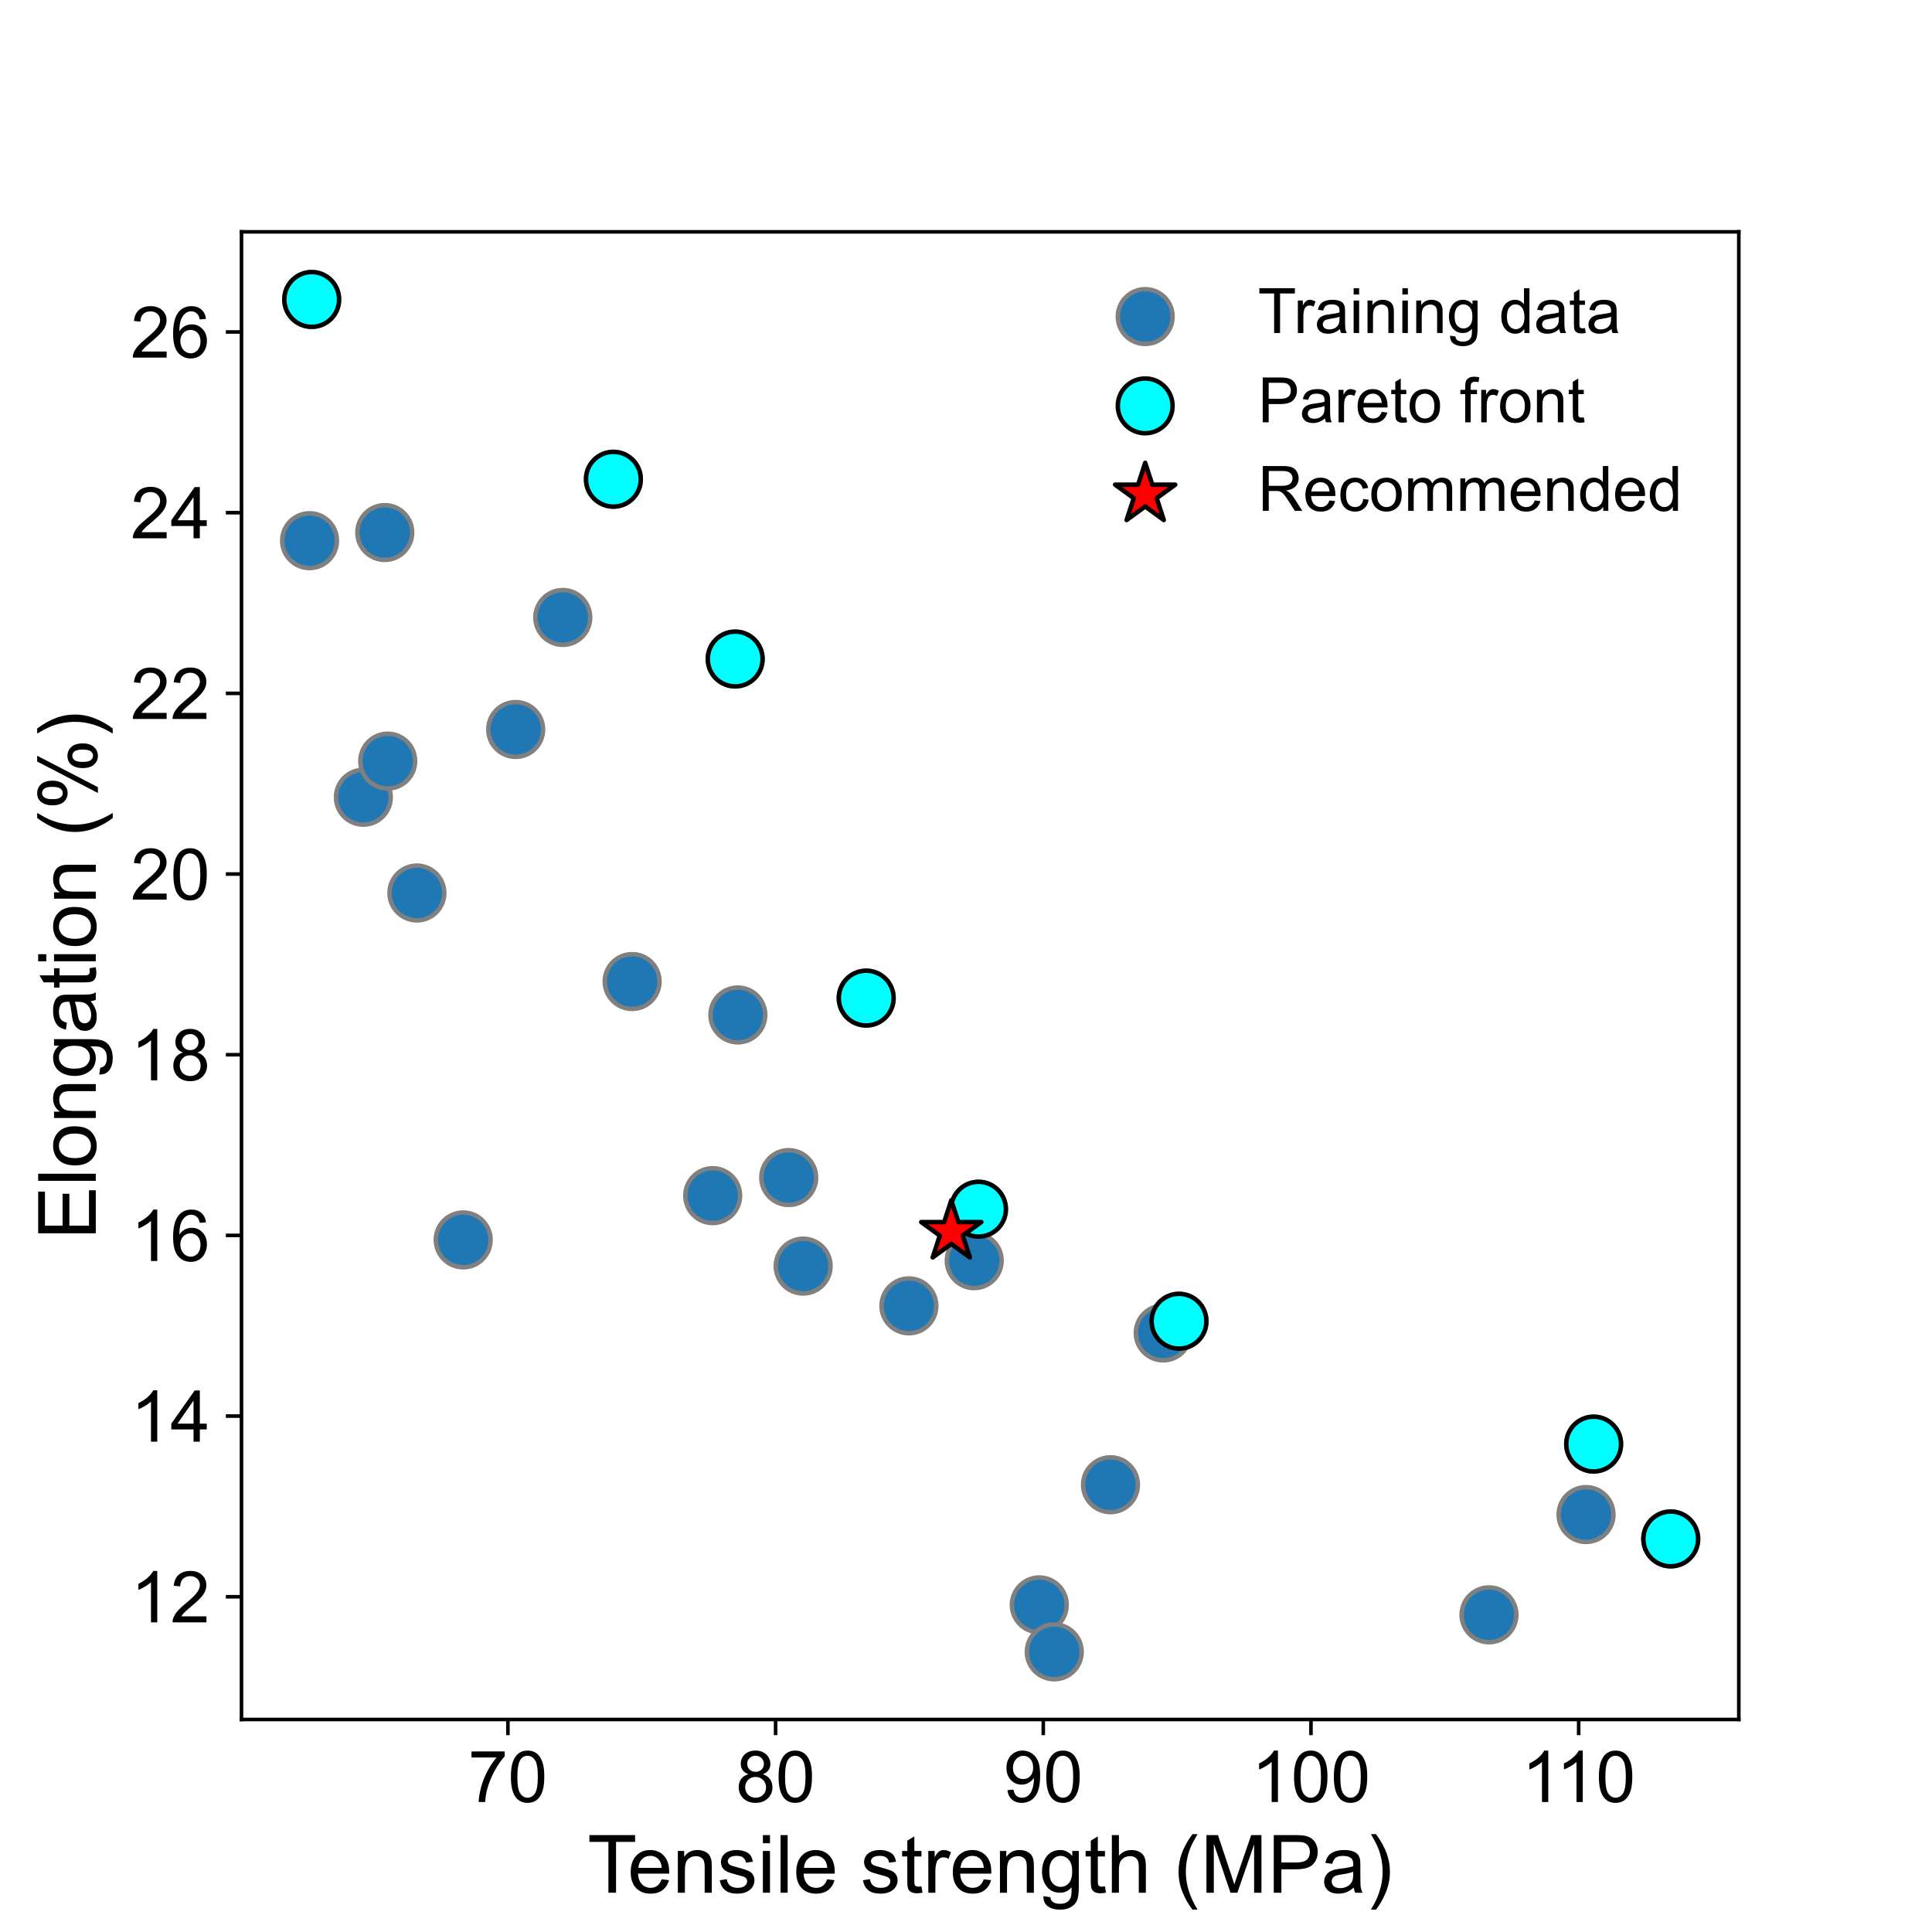
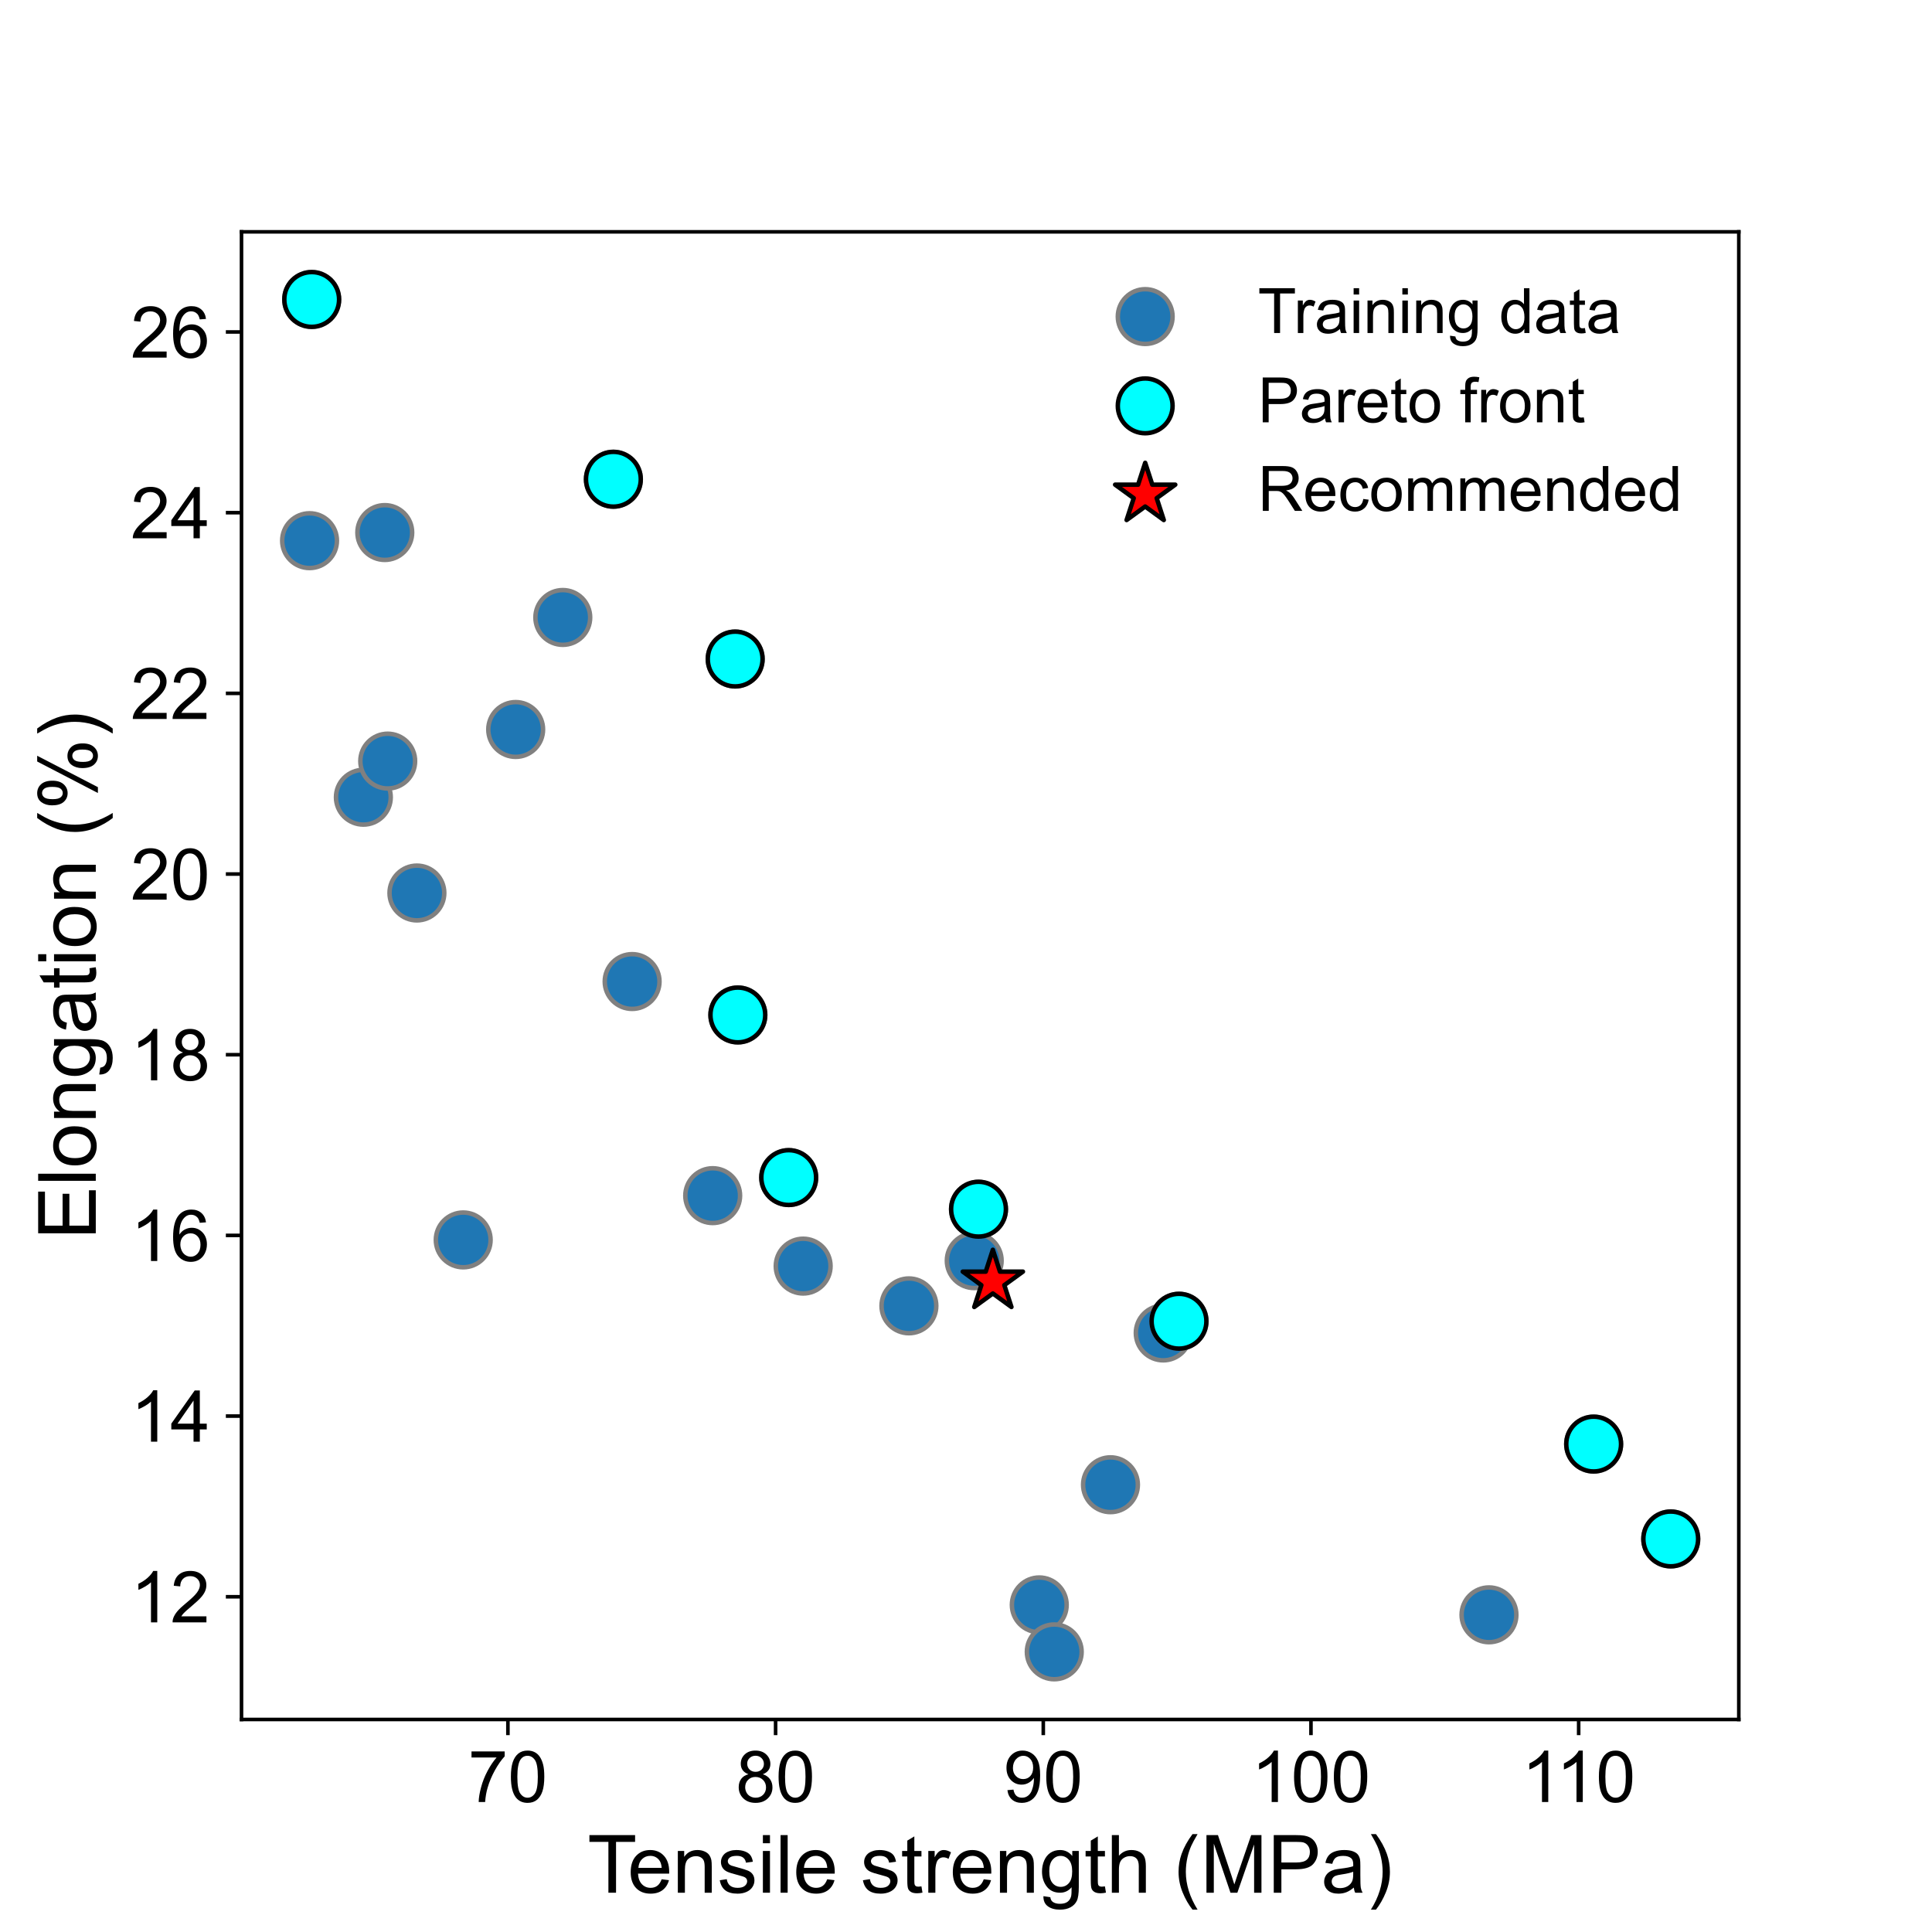
<svg xmlns="http://www.w3.org/2000/svg" xmlns:xlink="http://www.w3.org/1999/xlink" width="432pt" height="432pt" viewBox="0 0 432 432" version="1.1">
  <defs>
    <style type="text/css">*{stroke-linejoin: round; stroke-linecap: butt}</style>
  </defs>
  <g id="figure_1">
    <g id="patch_1">
      <path d="M 0 432  L 432 432  L 432 0  L 0 0  z " style="fill: #ffffff" />
    </g>
    <g id="axes_1">
      <g id="patch_2">
        <path d="M 54 384.48  L 388.8 384.48  L 388.8 51.84  L 54 51.84  z " style="fill: #ffffff" />
      </g>
      <g id="PathCollection_1">
        <defs>
-           <path id="m90d50e300b" d="M 0 6.124  C 1.624 6.124 3.182 5.478 4.33 4.33  C 5.478 3.182 6.124 1.624 6.124 0  C 6.124 -1.624 5.478 -3.182 4.33 -4.33  C 3.182 -5.478 1.624 -6.124 0 -6.124  C -1.624 -6.124 -3.182 -5.478 -4.33 -4.33  C -5.478 -3.182 -6.124 -1.624 -6.124 0  C -6.124 1.624 -5.478 3.182 -4.33 4.33  C -3.182 5.478 -1.624 6.124 0 6.124  z " style="stroke: #808080" />
+           <path id="m6e1589a28d" d="M 0 6.124  C 1.624 6.124 3.182 5.478 4.33 4.33  C 5.478 3.182 6.124 1.624 6.124 0  C 6.124 -1.624 5.478 -3.182 4.33 -4.33  C 3.182 -5.478 1.624 -6.124 0 -6.124  C -1.624 -6.124 -3.182 -5.478 -4.33 -4.33  C -5.478 -3.182 -6.124 -1.624 -6.124 0  C -6.124 1.624 -5.478 3.182 -4.33 4.33  C -3.182 5.478 -1.624 6.124 0 6.124  z " style="stroke: #808080" />
        </defs>
-         <g clip-path="url(#pc7af5c3443)">
-           <use xlink:href="#m90d50e300b" x="81.249" y="178.264" style="fill: #1f77b4; stroke: #808080" />
-           <use xlink:href="#m90d50e300b" x="69.218" y="120.895" style="fill: #1f77b4; stroke: #808080" />
-           <use xlink:href="#m90d50e300b" x="125.841" y="138.065" style="fill: #1f77b4; stroke: #808080" />
-           <use xlink:href="#m90d50e300b" x="93.22" y="199.677" style="fill: #1f77b4; stroke: #808080" />
-           <use xlink:href="#m90d50e300b" x="115.307" y="163.114" style="fill: #1f77b4; stroke: #808080" />
-           <use xlink:href="#m90d50e300b" x="103.575" y="277.246" style="fill: #1f77b4; stroke: #808080" />
-           <use xlink:href="#m90d50e300b" x="159.36" y="267.348" style="fill: #1f77b4; stroke: #808080" />
-           <use xlink:href="#m90d50e300b" x="176.359" y="263.308" style="fill: #1f77b4; stroke: #808080" />
-           <use xlink:href="#m90d50e300b" x="179.591" y="283.104" style="fill: #1f77b4; stroke: #808080" />
-           <use xlink:href="#m90d50e300b" x="164.986" y="226.947" style="fill: #1f77b4; stroke: #808080" />
-           <use xlink:href="#m90d50e300b" x="203.234" y="291.992" style="fill: #1f77b4; stroke: #808080" />
-           <use xlink:href="#m90d50e300b" x="218.796" y="270.378" style="fill: #1f77b4; stroke: #808080" />
-           <use xlink:href="#m90d50e300b" x="217.839" y="281.892" style="fill: #1f77b4; stroke: #808080" />
-           <use xlink:href="#m90d50e300b" x="260.096" y="298.053" style="fill: #1f77b4; stroke: #808080" />
-           <use xlink:href="#m90d50e300b" x="263.628" y="295.427" style="fill: #1f77b4; stroke: #808080" />
-           <use xlink:href="#m90d50e300b" x="248.305" y="331.989" style="fill: #1f77b4; stroke: #808080" />
-           <use xlink:href="#m90d50e300b" x="232.383" y="358.856" style="fill: #1f77b4; stroke: #808080" />
-           <use xlink:href="#m90d50e300b" x="235.735" y="369.36" style="fill: #1f77b4; stroke: #808080" />
-           <use xlink:href="#m90d50e300b" x="332.94" y="361.078" style="fill: #1f77b4; stroke: #808080" />
-           <use xlink:href="#m90d50e300b" x="356.344" y="322.899" style="fill: #1f77b4; stroke: #808080" />
-           <use xlink:href="#m90d50e300b" x="373.582" y="344.109" style="fill: #1f77b4; stroke: #808080" />
-           <use xlink:href="#m90d50e300b" x="86.696" y="170.184" style="fill: #1f77b4; stroke: #808080" />
-           <use xlink:href="#m90d50e300b" x="69.697" y="66.96" style="fill: #1f77b4; stroke: #808080" />
-           <use xlink:href="#m90d50e300b" x="86.037" y="119.077" style="fill: #1f77b4; stroke: #808080" />
-           <use xlink:href="#m90d50e300b" x="141.344" y="219.473" style="fill: #1f77b4; stroke: #808080" />
-           <use xlink:href="#m90d50e300b" x="164.388" y="147.358" style="fill: #1f77b4; stroke: #808080" />
-           <use xlink:href="#m90d50e300b" x="137.154" y="107.159" style="fill: #1f77b4; stroke: #808080" />
-           <use xlink:href="#m90d50e300b" x="193.684" y="223.176" style="fill: #1f77b4; stroke: #808080" />
-           <use xlink:href="#m90d50e300b" x="354.645" y="338.657" style="fill: #1f77b4; stroke: #808080" />
+         <g clip-path="url(#p990dcaa71a)">
+           <use xlink:href="#m6e1589a28d" x="81.249" y="178.264" style="fill: #1f77b4; stroke: #808080" />
+           <use xlink:href="#m6e1589a28d" x="69.218" y="120.895" style="fill: #1f77b4; stroke: #808080" />
+           <use xlink:href="#m6e1589a28d" x="125.841" y="138.065" style="fill: #1f77b4; stroke: #808080" />
+           <use xlink:href="#m6e1589a28d" x="93.22" y="199.677" style="fill: #1f77b4; stroke: #808080" />
+           <use xlink:href="#m6e1589a28d" x="115.307" y="163.114" style="fill: #1f77b4; stroke: #808080" />
+           <use xlink:href="#m6e1589a28d" x="103.575" y="277.246" style="fill: #1f77b4; stroke: #808080" />
+           <use xlink:href="#m6e1589a28d" x="159.36" y="267.348" style="fill: #1f77b4; stroke: #808080" />
+           <use xlink:href="#m6e1589a28d" x="176.359" y="263.308" style="fill: #1f77b4; stroke: #808080" />
+           <use xlink:href="#m6e1589a28d" x="179.591" y="283.104" style="fill: #1f77b4; stroke: #808080" />
+           <use xlink:href="#m6e1589a28d" x="164.986" y="226.947" style="fill: #1f77b4; stroke: #808080" />
+           <use xlink:href="#m6e1589a28d" x="203.234" y="291.992" style="fill: #1f77b4; stroke: #808080" />
+           <use xlink:href="#m6e1589a28d" x="218.796" y="270.378" style="fill: #1f77b4; stroke: #808080" />
+           <use xlink:href="#m6e1589a28d" x="217.839" y="281.892" style="fill: #1f77b4; stroke: #808080" />
+           <use xlink:href="#m6e1589a28d" x="260.096" y="298.053" style="fill: #1f77b4; stroke: #808080" />
+           <use xlink:href="#m6e1589a28d" x="263.628" y="295.427" style="fill: #1f77b4; stroke: #808080" />
+           <use xlink:href="#m6e1589a28d" x="248.305" y="331.989" style="fill: #1f77b4; stroke: #808080" />
+           <use xlink:href="#m6e1589a28d" x="232.383" y="358.856" style="fill: #1f77b4; stroke: #808080" />
+           <use xlink:href="#m6e1589a28d" x="235.735" y="369.36" style="fill: #1f77b4; stroke: #808080" />
+           <use xlink:href="#m6e1589a28d" x="332.94" y="361.078" style="fill: #1f77b4; stroke: #808080" />
+           <use xlink:href="#m6e1589a28d" x="356.344" y="322.899" style="fill: #1f77b4; stroke: #808080" />
+           <use xlink:href="#m6e1589a28d" x="373.582" y="344.109" style="fill: #1f77b4; stroke: #808080" />
+           <use xlink:href="#m6e1589a28d" x="86.696" y="170.184" style="fill: #1f77b4; stroke: #808080" />
+           <use xlink:href="#m6e1589a28d" x="69.697" y="66.96" style="fill: #1f77b4; stroke: #808080" />
+           <use xlink:href="#m6e1589a28d" x="86.037" y="119.077" style="fill: #1f77b4; stroke: #808080" />
+           <use xlink:href="#m6e1589a28d" x="141.344" y="219.473" style="fill: #1f77b4; stroke: #808080" />
+           <use xlink:href="#m6e1589a28d" x="164.388" y="147.358" style="fill: #1f77b4; stroke: #808080" />
+           <use xlink:href="#m6e1589a28d" x="137.154" y="107.159" style="fill: #1f77b4; stroke: #808080" />
        </g>
      </g>
      <g id="PathCollection_2">
        <defs>
-           <path id="md88596aca8" d="M 0 6.124  C 1.624 6.124 3.182 5.478 4.33 4.33  C 5.478 3.182 6.124 1.624 6.124 0  C 6.124 -1.624 5.478 -3.182 4.33 -4.33  C 3.182 -5.478 1.624 -6.124 0 -6.124  C -1.624 -6.124 -3.182 -5.478 -4.33 -4.33  C -5.478 -3.182 -6.124 -1.624 -6.124 0  C -6.124 1.624 -5.478 3.182 -4.33 4.33  C -3.182 5.478 -1.624 6.124 0 6.124  z " style="stroke: #000000" />
+           <path id="mff9166ae09" d="M 0 6.124  C 1.624 6.124 3.182 5.478 4.33 4.33  C 5.478 3.182 6.124 1.624 6.124 0  C 6.124 -1.624 5.478 -3.182 4.33 -4.33  C 3.182 -5.478 1.624 -6.124 0 -6.124  C -1.624 -6.124 -3.182 -5.478 -4.33 -4.33  C -5.478 -3.182 -6.124 -1.624 -6.124 0  C -6.124 1.624 -5.478 3.182 -4.33 4.33  C -3.182 5.478 -1.624 6.124 0 6.124  z " style="stroke: #000000" />
        </defs>
-         <g clip-path="url(#pc7af5c3443)">
-           <use xlink:href="#md88596aca8" x="218.796" y="270.378" style="fill: #00ffff; stroke: #000000" />
-           <use xlink:href="#md88596aca8" x="263.628" y="295.427" style="fill: #00ffff; stroke: #000000" />
-           <use xlink:href="#md88596aca8" x="356.344" y="322.899" style="fill: #00ffff; stroke: #000000" />
-           <use xlink:href="#md88596aca8" x="373.582" y="344.109" style="fill: #00ffff; stroke: #000000" />
-           <use xlink:href="#md88596aca8" x="69.697" y="66.96" style="fill: #00ffff; stroke: #000000" />
-           <use xlink:href="#md88596aca8" x="164.388" y="147.358" style="fill: #00ffff; stroke: #000000" />
-           <use xlink:href="#md88596aca8" x="137.154" y="107.159" style="fill: #00ffff; stroke: #000000" />
-           <use xlink:href="#md88596aca8" x="193.684" y="223.176" style="fill: #00ffff; stroke: #000000" />
+         <g clip-path="url(#p990dcaa71a)">
+           <use xlink:href="#mff9166ae09" x="176.359" y="263.308" style="fill: #00ffff; stroke: #000000" />
+           <use xlink:href="#mff9166ae09" x="164.986" y="226.947" style="fill: #00ffff; stroke: #000000" />
+           <use xlink:href="#mff9166ae09" x="218.796" y="270.378" style="fill: #00ffff; stroke: #000000" />
+           <use xlink:href="#mff9166ae09" x="263.628" y="295.427" style="fill: #00ffff; stroke: #000000" />
+           <use xlink:href="#mff9166ae09" x="356.344" y="322.899" style="fill: #00ffff; stroke: #000000" />
+           <use xlink:href="#mff9166ae09" x="373.582" y="344.109" style="fill: #00ffff; stroke: #000000" />
+           <use xlink:href="#mff9166ae09" x="69.697" y="66.96" style="fill: #00ffff; stroke: #000000" />
+           <use xlink:href="#mff9166ae09" x="164.388" y="147.358" style="fill: #00ffff; stroke: #000000" />
+           <use xlink:href="#mff9166ae09" x="137.154" y="107.159" style="fill: #00ffff; stroke: #000000" />
        </g>
      </g>
      <g id="PathCollection_3">
        <defs>
-           <path id="m7a9e10a7f5" d="M 0 -7.071  L -1.588 -2.185  L -6.725 -2.185  L -2.569 0.835  L -4.156 5.721  L -0 2.701  L 4.156 5.721  L 2.569 0.835  L 6.725 -2.185  L 1.588 -2.185  z " style="stroke: #000000" />
+           <path id="m19f62fae8f" d="M 0 -7.071  L -1.588 -2.185  L -6.725 -2.185  L -2.569 0.835  L -4.156 5.721  L -0 2.701  L 4.156 5.721  L 2.569 0.835  L 6.725 -2.185  L 1.588 -2.185  z " style="stroke: #000000" />
        </defs>
-         <g clip-path="url(#pc7af5c3443)">
-           <use xlink:href="#m7a9e10a7f5" x="212.71" y="275.445" style="fill: #ff0000; stroke: #000000" />
+         <g clip-path="url(#p990dcaa71a)">
+           <use xlink:href="#m19f62fae8f" x="222.003" y="286.525" style="fill: #ff0000; stroke: #000000" />
        </g>
      </g>
      <g id="matplotlib.axis_1">
        <g id="xtick_1">
          <g id="line2d_1">
            <defs>
-               <path id="m14aa35d115" d="M 0 0  L 0 3.5  " style="stroke: #000000; stroke-width: 0.8" />
-             </defs>
-             <g>
-               <use xlink:href="#m14aa35d115" x="113.571" y="384.48" style="stroke: #000000; stroke-width: 0.8" />
+               <path id="mc148d0f6f1" d="M 0 0  L 0 3.5  " style="stroke: #000000; stroke-width: 0.8" />
+             </defs>
+             <g>
+               <use xlink:href="#mc148d0f6f1" x="113.571" y="384.48" style="stroke: #000000; stroke-width: 0.8" />
            </g>
          </g>
          <g id="text_1">
            <g transform="translate(104.6734 402.9325) scale(0.16 -0.16)">
              <defs>
                <path id="ArialMT-37" d="M 303 3981  L 303 4522  L 3269 4522  L 3269 4084  Q 2831 3619 2401 2847  Q 1972 2075 1738 1259  Q 1569 684 1522 0  L 944 0  Q 953 541 1156 1306  Q 1359 2072 1739 2783  Q 2119 3494 2547 3981  L 303 3981  z " transform="scale(0.015625)" />
                <path id="ArialMT-30" d="M 266 2259  Q 266 3072 433 3567  Q 600 4063 929 4331  Q 1259 4600 1759 4600  Q 2128 4600 2406 4451  Q 2684 4303 2865 4023  Q 3047 3744 3150 3342  Q 3253 2941 3253 2259  Q 3253 1453 3087 958  Q 2922 463 2592 192  Q 2263 -78 1759 -78  Q 1097 -78 719 397  Q 266 969 266 2259  z M 844 2259  Q 844 1131 1108 757  Q 1372 384 1759 384  Q 2147 384 2411 759  Q 2675 1134 2675 2259  Q 2675 3391 2411 3762  Q 2147 4134 1753 4134  Q 1366 4134 1134 3806  Q 844 3388 844 2259  z " transform="scale(0.015625)" />
              </defs>
              <use xlink:href="#ArialMT-37" />
              <use xlink:href="#ArialMT-30" x="55.615" />
            </g>
          </g>
        </g>
        <g id="xtick_2">
          <g id="line2d_2">
            <g>
-               <use xlink:href="#m14aa35d115" x="173.426" y="384.48" style="stroke: #000000; stroke-width: 0.8" />
+               <use xlink:href="#mc148d0f6f1" x="173.426" y="384.48" style="stroke: #000000; stroke-width: 0.8" />
            </g>
          </g>
          <g id="text_2">
            <g transform="translate(164.5286 402.9325) scale(0.16 -0.16)">
              <defs>
                <path id="ArialMT-38" d="M 1131 2484  Q 781 2613 612 2850  Q 444 3088 444 3419  Q 444 3919 803 4259  Q 1163 4600 1759 4600  Q 2359 4600 2725 4251  Q 3091 3903 3091 3403  Q 3091 3084 2923 2848  Q 2756 2613 2416 2484  Q 2838 2347 3058 2040  Q 3278 1734 3278 1309  Q 3278 722 2862 322  Q 2447 -78 1769 -78  Q 1091 -78 675 323  Q 259 725 259 1325  Q 259 1772 486 2073  Q 713 2375 1131 2484  z M 1019 3438  Q 1019 3113 1228 2906  Q 1438 2700 1772 2700  Q 2097 2700 2305 2904  Q 2513 3109 2513 3406  Q 2513 3716 2298 3927  Q 2084 4138 1766 4138  Q 1444 4138 1231 3931  Q 1019 3725 1019 3438  z M 838 1322  Q 838 1081 952 856  Q 1066 631 1291 507  Q 1516 384 1775 384  Q 2178 384 2440 643  Q 2703 903 2703 1303  Q 2703 1709 2433 1975  Q 2163 2241 1756 2241  Q 1359 2241 1098 1978  Q 838 1716 838 1322  z " transform="scale(0.015625)" />
              </defs>
              <use xlink:href="#ArialMT-38" />
              <use xlink:href="#ArialMT-30" x="55.615" />
            </g>
          </g>
        </g>
        <g id="xtick_3">
          <g id="line2d_3">
            <g>
-               <use xlink:href="#m14aa35d115" x="233.281" y="384.48" style="stroke: #000000; stroke-width: 0.8" />
+               <use xlink:href="#mc148d0f6f1" x="233.281" y="384.48" style="stroke: #000000; stroke-width: 0.8" />
            </g>
          </g>
          <g id="text_3">
            <g transform="translate(224.3838 402.9325) scale(0.16 -0.16)">
              <defs>
                <path id="ArialMT-39" d="M 350 1059  L 891 1109  Q 959 728 1153 556  Q 1347 384 1650 384  Q 1909 384 2104 503  Q 2300 622 2425 820  Q 2550 1019 2634 1356  Q 2719 1694 2719 2044  Q 2719 2081 2716 2156  Q 2547 1888 2255 1720  Q 1963 1553 1622 1553  Q 1053 1553 659 1965  Q 266 2378 266 3053  Q 266 3750 677 4175  Q 1088 4600 1706 4600  Q 2153 4600 2523 4359  Q 2894 4119 3086 3673  Q 3278 3228 3278 2384  Q 3278 1506 3087 986  Q 2897 466 2520 194  Q 2144 -78 1638 -78  Q 1100 -78 759 220  Q 419 519 350 1059  z M 2653 3081  Q 2653 3566 2395 3850  Q 2138 4134 1775 4134  Q 1400 4134 1122 3828  Q 844 3522 844 3034  Q 844 2597 1108 2323  Q 1372 2050 1759 2050  Q 2150 2050 2401 2323  Q 2653 2597 2653 3081  z " transform="scale(0.015625)" />
              </defs>
              <use xlink:href="#ArialMT-39" />
              <use xlink:href="#ArialMT-30" x="55.615" />
            </g>
          </g>
        </g>
        <g id="xtick_4">
          <g id="line2d_4">
            <g>
-               <use xlink:href="#m14aa35d115" x="293.136" y="384.48" style="stroke: #000000; stroke-width: 0.8" />
+               <use xlink:href="#mc148d0f6f1" x="293.136" y="384.48" style="stroke: #000000; stroke-width: 0.8" />
            </g>
          </g>
          <g id="text_4">
            <g transform="translate(279.7902 402.9325) scale(0.16 -0.16)">
              <defs>
                <path id="ArialMT-31" d="M 2384 0  L 1822 0  L 1822 3584  Q 1619 3391 1289 3197  Q 959 3003 697 2906  L 697 3450  Q 1169 3672 1522 3987  Q 1875 4303 2022 4600  L 2384 4600  L 2384 0  z " transform="scale(0.015625)" />
              </defs>
              <use xlink:href="#ArialMT-31" />
              <use xlink:href="#ArialMT-30" x="55.615" />
              <use xlink:href="#ArialMT-30" x="111.23" />
            </g>
          </g>
        </g>
        <g id="xtick_5">
          <g id="line2d_5">
            <g>
-               <use xlink:href="#m14aa35d115" x="352.992" y="384.48" style="stroke: #000000; stroke-width: 0.8" />
+               <use xlink:href="#mc148d0f6f1" x="352.992" y="384.48" style="stroke: #000000; stroke-width: 0.8" />
            </g>
          </g>
          <g id="text_5">
            <g transform="translate(340.2354 402.9325) scale(0.16 -0.16)">
              <use xlink:href="#ArialMT-31" />
              <use xlink:href="#ArialMT-31" x="48.24" />
              <use xlink:href="#ArialMT-30" x="103.855" />
            </g>
          </g>
        </g>
        <g id="text_6">
          <g transform="translate(131.3747 423.2159) scale(0.18 -0.18)">
            <defs>
              <path id="ArialMT-54" d="M 1659 0  L 1659 4041  L 150 4041  L 150 4581  L 3781 4581  L 3781 4041  L 2266 4041  L 2266 0  L 1659 0  z " transform="scale(0.015625)" />
              <path id="ArialMT-65" d="M 2694 1069  L 3275 997  Q 3138 488 2766 206  Q 2394 -75 1816 -75  Q 1088 -75 661 373  Q 234 822 234 1631  Q 234 2469 665 2931  Q 1097 3394 1784 3394  Q 2450 3394 2872 2941  Q 3294 2488 3294 1666  Q 3294 1616 3291 1516  L 816 1516  Q 847 969 1125 678  Q 1403 388 1819 388  Q 2128 388 2347 550  Q 2566 713 2694 1069  z M 847 1978  L 2700 1978  Q 2663 2397 2488 2606  Q 2219 2931 1791 2931  Q 1403 2931 1139 2672  Q 875 2413 847 1978  z " transform="scale(0.015625)" />
              <path id="ArialMT-6e" d="M 422 0  L 422 3319  L 928 3319  L 928 2847  Q 1294 3394 1984 3394  Q 2284 3394 2536 3286  Q 2788 3178 2913 3003  Q 3038 2828 3088 2588  Q 3119 2431 3119 2041  L 3119 0  L 2556 0  L 2556 2019  Q 2556 2363 2490 2533  Q 2425 2703 2258 2804  Q 2091 2906 1866 2906  Q 1506 2906 1245 2678  Q 984 2450 984 1813  L 984 0  L 422 0  z " transform="scale(0.015625)" />
              <path id="ArialMT-73" d="M 197 991  L 753 1078  Q 800 744 1014 566  Q 1228 388 1613 388  Q 2000 388 2187 545  Q 2375 703 2375 916  Q 2375 1106 2209 1216  Q 2094 1291 1634 1406  Q 1016 1563 777 1677  Q 538 1791 414 1992  Q 291 2194 291 2438  Q 291 2659 392 2848  Q 494 3038 669 3163  Q 800 3259 1026 3326  Q 1253 3394 1513 3394  Q 1903 3394 2198 3281  Q 2494 3169 2634 2976  Q 2775 2784 2828 2463  L 2278 2388  Q 2241 2644 2061 2787  Q 1881 2931 1553 2931  Q 1166 2931 1000 2803  Q 834 2675 834 2503  Q 834 2394 903 2306  Q 972 2216 1119 2156  Q 1203 2125 1616 2013  Q 2213 1853 2448 1751  Q 2684 1650 2818 1456  Q 2953 1263 2953 975  Q 2953 694 2789 445  Q 2625 197 2315 61  Q 2006 -75 1616 -75  Q 969 -75 630 194  Q 291 463 197 991  z " transform="scale(0.015625)" />
              <path id="ArialMT-69" d="M 425 3934  L 425 4581  L 988 4581  L 988 3934  L 425 3934  z M 425 0  L 425 3319  L 988 3319  L 988 0  L 425 0  z " transform="scale(0.015625)" />
              <path id="ArialMT-6c" d="M 409 0  L 409 4581  L 972 4581  L 972 0  L 409 0  z " transform="scale(0.015625)" />
              <path id="ArialMT-20" transform="scale(0.015625)" />
              <path id="ArialMT-74" d="M 1650 503  L 1731 6  Q 1494 -44 1306 -44  Q 1000 -44 831 53  Q 663 150 594 308  Q 525 466 525 972  L 525 2881  L 113 2881  L 113 3319  L 525 3319  L 525 4141  L 1084 4478  L 1084 3319  L 1650 3319  L 1650 2881  L 1084 2881  L 1084 941  Q 1084 700 1114 631  Q 1144 563 1211 522  Q 1278 481 1403 481  Q 1497 481 1650 503  z " transform="scale(0.015625)" />
              <path id="ArialMT-72" d="M 416 0  L 416 3319  L 922 3319  L 922 2816  Q 1116 3169 1280 3281  Q 1444 3394 1641 3394  Q 1925 3394 2219 3213  L 2025 2691  Q 1819 2813 1613 2813  Q 1428 2813 1281 2702  Q 1134 2591 1072 2394  Q 978 2094 978 1738  L 978 0  L 416 0  z " transform="scale(0.015625)" />
              <path id="ArialMT-67" d="M 319 -275  L 866 -356  Q 900 -609 1056 -725  Q 1266 -881 1628 -881  Q 2019 -881 2231 -725  Q 2444 -569 2519 -288  Q 2563 -116 2559 434  Q 2191 0 1641 0  Q 956 0 581 494  Q 206 988 206 1678  Q 206 2153 378 2554  Q 550 2956 876 3175  Q 1203 3394 1644 3394  Q 2231 3394 2613 2919  L 2613 3319  L 3131 3319  L 3131 450  Q 3131 -325 2973 -648  Q 2816 -972 2473 -1159  Q 2131 -1347 1631 -1347  Q 1038 -1347 672 -1080  Q 306 -813 319 -275  z M 784 1719  Q 784 1066 1043 766  Q 1303 466 1694 466  Q 2081 466 2343 764  Q 2606 1063 2606 1700  Q 2606 2309 2336 2618  Q 2066 2928 1684 2928  Q 1309 2928 1046 2623  Q 784 2319 784 1719  z " transform="scale(0.015625)" />
              <path id="ArialMT-68" d="M 422 0  L 422 4581  L 984 4581  L 984 2938  Q 1378 3394 1978 3394  Q 2347 3394 2619 3248  Q 2891 3103 3008 2847  Q 3125 2591 3125 2103  L 3125 0  L 2563 0  L 2563 2103  Q 2563 2525 2380 2717  Q 2197 2909 1863 2909  Q 1613 2909 1392 2779  Q 1172 2650 1078 2428  Q 984 2206 984 1816  L 984 0  L 422 0  z " transform="scale(0.015625)" />
              <path id="ArialMT-28" d="M 1497 -1347  Q 1031 -759 709 28  Q 388 816 388 1659  Q 388 2403 628 3084  Q 909 3875 1497 4659  L 1900 4659  Q 1522 4009 1400 3731  Q 1209 3300 1100 2831  Q 966 2247 966 1656  Q 966 153 1900 -1347  L 1497 -1347  z " transform="scale(0.015625)" />
              <path id="ArialMT-4d" d="M 475 0  L 475 4581  L 1388 4581  L 2472 1338  Q 2622 884 2691 659  Q 2769 909 2934 1394  L 4031 4581  L 4847 4581  L 4847 0  L 4263 0  L 4263 3834  L 2931 0  L 2384 0  L 1059 3900  L 1059 0  L 475 0  z " transform="scale(0.015625)" />
              <path id="ArialMT-50" d="M 494 0  L 494 4581  L 2222 4581  Q 2678 4581 2919 4538  Q 3256 4481 3484 4323  Q 3713 4166 3852 3881  Q 3991 3597 3991 3256  Q 3991 2672 3619 2267  Q 3247 1863 2275 1863  L 1100 1863  L 1100 0  L 494 0  z M 1100 2403  L 2284 2403  Q 2872 2403 3119 2622  Q 3366 2841 3366 3238  Q 3366 3525 3220 3729  Q 3075 3934 2838 4000  Q 2684 4041 2272 4041  L 1100 4041  L 1100 2403  z " transform="scale(0.015625)" />
              <path id="ArialMT-61" d="M 2588 409  Q 2275 144 1986 34  Q 1697 -75 1366 -75  Q 819 -75 525 192  Q 231 459 231 875  Q 231 1119 342 1320  Q 453 1522 633 1644  Q 813 1766 1038 1828  Q 1203 1872 1538 1913  Q 2219 1994 2541 2106  Q 2544 2222 2544 2253  Q 2544 2597 2384 2738  Q 2169 2928 1744 2928  Q 1347 2928 1158 2789  Q 969 2650 878 2297  L 328 2372  Q 403 2725 575 2942  Q 747 3159 1072 3276  Q 1397 3394 1825 3394  Q 2250 3394 2515 3294  Q 2781 3194 2906 3042  Q 3031 2891 3081 2659  Q 3109 2516 3109 2141  L 3109 1391  Q 3109 606 3145 398  Q 3181 191 3288 0  L 2700 0  Q 2613 175 2588 409  z M 2541 1666  Q 2234 1541 1622 1453  Q 1275 1403 1131 1340  Q 988 1278 909 1158  Q 831 1038 831 891  Q 831 666 1001 516  Q 1172 366 1500 366  Q 1825 366 2078 508  Q 2331 650 2450 897  Q 2541 1088 2541 1459  L 2541 1666  z " transform="scale(0.015625)" />
              <path id="ArialMT-29" d="M 791 -1347  L 388 -1347  Q 1322 153 1322 1656  Q 1322 2244 1188 2822  Q 1081 3291 891 3722  Q 769 4003 388 4659  L 791 4659  Q 1378 3875 1659 3084  Q 1900 2403 1900 1659  Q 1900 816 1576 28  Q 1253 -759 791 -1347  z " transform="scale(0.015625)" />
            </defs>
            <use xlink:href="#ArialMT-54" />
            <use xlink:href="#ArialMT-65" x="49.959" />
            <use xlink:href="#ArialMT-6e" x="105.574" />
            <use xlink:href="#ArialMT-73" x="161.189" />
            <use xlink:href="#ArialMT-69" x="211.189" />
            <use xlink:href="#ArialMT-6c" x="233.406" />
            <use xlink:href="#ArialMT-65" x="255.623" />
            <use xlink:href="#ArialMT-20" x="311.238" />
            <use xlink:href="#ArialMT-73" x="339.021" />
            <use xlink:href="#ArialMT-74" x="389.021" />
            <use xlink:href="#ArialMT-72" x="416.805" />
            <use xlink:href="#ArialMT-65" x="450.105" />
            <use xlink:href="#ArialMT-6e" x="505.721" />
            <use xlink:href="#ArialMT-67" x="561.336" />
            <use xlink:href="#ArialMT-74" x="616.951" />
            <use xlink:href="#ArialMT-68" x="644.734" />
            <use xlink:href="#ArialMT-20" x="700.35" />
            <use xlink:href="#ArialMT-28" x="728.133" />
            <use xlink:href="#ArialMT-4d" x="761.434" />
            <use xlink:href="#ArialMT-50" x="844.734" />
            <use xlink:href="#ArialMT-61" x="911.434" />
            <use xlink:href="#ArialMT-29" x="967.049" />
          </g>
        </g>
      </g>
      <g id="matplotlib.axis_2">
        <g id="ytick_1">
          <g id="line2d_6">
            <defs>
-               <path id="m5b4f08b72d" d="M 0 0  L -3.5 0  " style="stroke: #000000; stroke-width: 0.8" />
-             </defs>
-             <g>
-               <use xlink:href="#m5b4f08b72d" x="54" y="357.038" style="stroke: #000000; stroke-width: 0.8" />
+               <path id="m105336e12e" d="M 0 0  L -3.5 0  " style="stroke: #000000; stroke-width: 0.8" />
+             </defs>
+             <g>
+               <use xlink:href="#m105336e12e" x="54" y="357.038" style="stroke: #000000; stroke-width: 0.8" />
            </g>
          </g>
          <g id="text_7">
            <g transform="translate(29.205 362.764) scale(0.16 -0.16)">
              <defs>
                <path id="ArialMT-32" d="M 3222 541  L 3222 0  L 194 0  Q 188 203 259 391  Q 375 700 629 1000  Q 884 1300 1366 1694  Q 2113 2306 2375 2664  Q 2638 3022 2638 3341  Q 2638 3675 2398 3904  Q 2159 4134 1775 4134  Q 1369 4134 1125 3890  Q 881 3647 878 3216  L 300 3275  Q 359 3922 746 4261  Q 1134 4600 1788 4600  Q 2447 4600 2831 4234  Q 3216 3869 3216 3328  Q 3216 3053 3103 2787  Q 2991 2522 2730 2228  Q 2469 1934 1863 1422  Q 1356 997 1212 845  Q 1069 694 975 541  L 3222 541  z " transform="scale(0.015625)" />
              </defs>
              <use xlink:href="#ArialMT-31" />
              <use xlink:href="#ArialMT-32" x="55.615" />
            </g>
          </g>
        </g>
        <g id="ytick_2">
          <g id="line2d_7">
            <g>
-               <use xlink:href="#m5b4f08b72d" x="54" y="316.637" style="stroke: #000000; stroke-width: 0.8" />
+               <use xlink:href="#m105336e12e" x="54" y="316.637" style="stroke: #000000; stroke-width: 0.8" />
            </g>
          </g>
          <g id="text_8">
            <g transform="translate(29.205 322.3632) scale(0.16 -0.16)">
              <defs>
                <path id="ArialMT-34" d="M 2069 0  L 2069 1097  L 81 1097  L 81 1613  L 2172 4581  L 2631 4581  L 2631 1613  L 3250 1613  L 3250 1097  L 2631 1097  L 2631 0  L 2069 0  z M 2069 1613  L 2069 3678  L 634 1613  L 2069 1613  z " transform="scale(0.015625)" />
              </defs>
              <use xlink:href="#ArialMT-31" />
              <use xlink:href="#ArialMT-34" x="55.615" />
            </g>
          </g>
        </g>
        <g id="ytick_3">
          <g id="line2d_8">
            <g>
-               <use xlink:href="#m5b4f08b72d" x="54" y="276.236" style="stroke: #000000; stroke-width: 0.8" />
+               <use xlink:href="#m105336e12e" x="54" y="276.236" style="stroke: #000000; stroke-width: 0.8" />
            </g>
          </g>
          <g id="text_9">
            <g transform="translate(29.205 281.9624) scale(0.16 -0.16)">
              <defs>
                <path id="ArialMT-36" d="M 3184 3459  L 2625 3416  Q 2550 3747 2413 3897  Q 2184 4138 1850 4138  Q 1581 4138 1378 3988  Q 1113 3794 959 3422  Q 806 3050 800 2363  Q 1003 2672 1297 2822  Q 1591 2972 1913 2972  Q 2475 2972 2870 2558  Q 3266 2144 3266 1488  Q 3266 1056 3080 686  Q 2894 316 2569 119  Q 2244 -78 1831 -78  Q 1128 -78 684 439  Q 241 956 241 2144  Q 241 3472 731 4075  Q 1159 4600 1884 4600  Q 2425 4600 2770 4297  Q 3116 3994 3184 3459  z M 888 1484  Q 888 1194 1011 928  Q 1134 663 1356 523  Q 1578 384 1822 384  Q 2178 384 2434 671  Q 2691 959 2691 1453  Q 2691 1928 2437 2201  Q 2184 2475 1800 2475  Q 1419 2475 1153 2201  Q 888 1928 888 1484  z " transform="scale(0.015625)" />
              </defs>
              <use xlink:href="#ArialMT-31" />
              <use xlink:href="#ArialMT-36" x="55.615" />
            </g>
          </g>
        </g>
        <g id="ytick_4">
          <g id="line2d_9">
            <g>
-               <use xlink:href="#m5b4f08b72d" x="54" y="235.835" style="stroke: #000000; stroke-width: 0.8" />
+               <use xlink:href="#m105336e12e" x="54" y="235.835" style="stroke: #000000; stroke-width: 0.8" />
            </g>
          </g>
          <g id="text_10">
            <g transform="translate(29.205 241.5616) scale(0.16 -0.16)">
              <use xlink:href="#ArialMT-31" />
              <use xlink:href="#ArialMT-38" x="55.615" />
            </g>
          </g>
        </g>
        <g id="ytick_5">
          <g id="line2d_10">
            <g>
-               <use xlink:href="#m5b4f08b72d" x="54" y="195.435" style="stroke: #000000; stroke-width: 0.8" />
+               <use xlink:href="#m105336e12e" x="54" y="195.435" style="stroke: #000000; stroke-width: 0.8" />
            </g>
          </g>
          <g id="text_11">
            <g transform="translate(29.205 201.1608) scale(0.16 -0.16)">
              <use xlink:href="#ArialMT-32" />
              <use xlink:href="#ArialMT-30" x="55.615" />
            </g>
          </g>
        </g>
        <g id="ytick_6">
          <g id="line2d_11">
            <g>
-               <use xlink:href="#m5b4f08b72d" x="54" y="155.034" style="stroke: #000000; stroke-width: 0.8" />
+               <use xlink:href="#m105336e12e" x="54" y="155.034" style="stroke: #000000; stroke-width: 0.8" />
            </g>
          </g>
          <g id="text_12">
            <g transform="translate(29.205 160.76) scale(0.16 -0.16)">
              <use xlink:href="#ArialMT-32" />
              <use xlink:href="#ArialMT-32" x="55.615" />
            </g>
          </g>
        </g>
        <g id="ytick_7">
          <g id="line2d_12">
            <g>
-               <use xlink:href="#m5b4f08b72d" x="54" y="114.633" style="stroke: #000000; stroke-width: 0.8" />
+               <use xlink:href="#m105336e12e" x="54" y="114.633" style="stroke: #000000; stroke-width: 0.8" />
            </g>
          </g>
          <g id="text_13">
            <g transform="translate(29.205 120.3592) scale(0.16 -0.16)">
              <use xlink:href="#ArialMT-32" />
              <use xlink:href="#ArialMT-34" x="55.615" />
            </g>
          </g>
        </g>
        <g id="ytick_8">
          <g id="line2d_13">
            <g>
-               <use xlink:href="#m5b4f08b72d" x="54" y="74.232" style="stroke: #000000; stroke-width: 0.8" />
+               <use xlink:href="#m105336e12e" x="54" y="74.232" style="stroke: #000000; stroke-width: 0.8" />
            </g>
          </g>
          <g id="text_14">
            <g transform="translate(29.205 79.95839) scale(0.16 -0.16)">
              <use xlink:href="#ArialMT-32" />
              <use xlink:href="#ArialMT-36" x="55.615" />
            </g>
          </g>
        </g>
        <g id="text_15">
          <g transform="translate(21.41656 277.1888) rotate(-90) scale(0.18 -0.18)">
            <defs>
              <path id="ArialMT-45" d="M 506 0  L 506 4581  L 3819 4581  L 3819 4041  L 1113 4041  L 1113 2638  L 3647 2638  L 3647 2100  L 1113 2100  L 1113 541  L 3925 541  L 3925 0  L 506 0  z " transform="scale(0.015625)" />
              <path id="ArialMT-6f" d="M 213 1659  Q 213 2581 725 3025  Q 1153 3394 1769 3394  Q 2453 3394 2887 2945  Q 3322 2497 3322 1706  Q 3322 1066 3130 698  Q 2938 331 2570 128  Q 2203 -75 1769 -75  Q 1072 -75 642 372  Q 213 819 213 1659  z M 791 1659  Q 791 1022 1069 705  Q 1347 388 1769 388  Q 2188 388 2466 706  Q 2744 1025 2744 1678  Q 2744 2294 2464 2611  Q 2184 2928 1769 2928  Q 1347 2928 1069 2612  Q 791 2297 791 1659  z " transform="scale(0.015625)" />
              <path id="ArialMT-25" d="M 372 3481  Q 372 3972 619 4315  Q 866 4659 1334 4659  Q 1766 4659 2048 4351  Q 2331 4044 2331 3447  Q 2331 2866 2045 2552  Q 1759 2238 1341 2238  Q 925 2238 648 2547  Q 372 2856 372 3481  z M 1350 4272  Q 1141 4272 1002 4090  Q 863 3909 863 3425  Q 863 2984 1003 2804  Q 1144 2625 1350 2625  Q 1563 2625 1702 2806  Q 1841 2988 1841 3469  Q 1841 3913 1700 4092  Q 1559 4272 1350 4272  z M 1353 -169  L 3859 4659  L 4316 4659  L 1819 -169  L 1353 -169  z M 3334 1075  Q 3334 1569 3581 1911  Q 3828 2253 4300 2253  Q 4731 2253 5014 1945  Q 5297 1638 5297 1041  Q 5297 459 5011 145  Q 4725 -169 4303 -169  Q 3888 -169 3611 142  Q 3334 453 3334 1075  z M 4316 1866  Q 4103 1866 3964 1684  Q 3825 1503 3825 1019  Q 3825 581 3965 400  Q 4106 219 4313 219  Q 4528 219 4667 400  Q 4806 581 4806 1063  Q 4806 1506 4665 1686  Q 4525 1866 4316 1866  z " transform="scale(0.015625)" />
            </defs>
            <use xlink:href="#ArialMT-45" />
            <use xlink:href="#ArialMT-6c" x="66.699" />
            <use xlink:href="#ArialMT-6f" x="88.916" />
            <use xlink:href="#ArialMT-6e" x="144.531" />
            <use xlink:href="#ArialMT-67" x="200.146" />
            <use xlink:href="#ArialMT-61" x="255.762" />
            <use xlink:href="#ArialMT-74" x="311.377" />
            <use xlink:href="#ArialMT-69" x="339.16" />
            <use xlink:href="#ArialMT-6f" x="361.377" />
            <use xlink:href="#ArialMT-6e" x="416.992" />
            <use xlink:href="#ArialMT-20" x="472.607" />
            <use xlink:href="#ArialMT-28" x="500.391" />
            <use xlink:href="#ArialMT-25" x="533.691" />
            <use xlink:href="#ArialMT-29" x="622.607" />
          </g>
        </g>
      </g>
      <g id="patch_3">
        <path d="M 54 384.48  L 54 51.84  " style="fill: none; stroke: #000000; stroke-width: 0.8; stroke-linejoin: miter; stroke-linecap: square" />
      </g>
      <g id="patch_4">
        <path d="M 388.8 384.48  L 388.8 51.84  " style="fill: none; stroke: #000000; stroke-width: 0.8; stroke-linejoin: miter; stroke-linecap: square" />
      </g>
      <g id="patch_5">
        <path d="M 54 384.48  L 388.8 384.48  " style="fill: none; stroke: #000000; stroke-width: 0.8; stroke-linejoin: miter; stroke-linecap: square" />
      </g>
      <g id="patch_6">
        <path d="M 54 51.84  L 388.8 51.84  " style="fill: none; stroke: #000000; stroke-width: 0.8; stroke-linejoin: miter; stroke-linecap: square" />
      </g>
      <g id="legend_1">
        <g id="PathCollection_4">
          <g>
-             <use xlink:href="#m90d50e300b" x="256.069" y="70.786" style="fill: #1f77b4; stroke: #808080" />
+             <use xlink:href="#m6e1589a28d" x="256.069" y="70.786" style="fill: #1f77b4; stroke: #808080" />
          </g>
        </g>
        <g id="text_16">
          <g transform="translate(281.2691 74.46094) scale(0.14 -0.14)">
            <defs>
              <path id="ArialMT-64" d="M 2575 0  L 2575 419  Q 2259 -75 1647 -75  Q 1250 -75 917 144  Q 584 363 401 755  Q 219 1147 219 1656  Q 219 2153 384 2558  Q 550 2963 881 3178  Q 1213 3394 1622 3394  Q 1922 3394 2156 3267  Q 2391 3141 2538 2938  L 2538 4581  L 3097 4581  L 3097 0  L 2575 0  z M 797 1656  Q 797 1019 1065 703  Q 1334 388 1700 388  Q 2069 388 2326 689  Q 2584 991 2584 1609  Q 2584 2291 2321 2609  Q 2059 2928 1675 2928  Q 1300 2928 1048 2622  Q 797 2316 797 1656  z " transform="scale(0.015625)" />
            </defs>
            <use xlink:href="#ArialMT-54" />
            <use xlink:href="#ArialMT-72" x="57.334" />
            <use xlink:href="#ArialMT-61" x="90.635" />
            <use xlink:href="#ArialMT-69" x="146.25" />
            <use xlink:href="#ArialMT-6e" x="168.467" />
            <use xlink:href="#ArialMT-69" x="224.082" />
            <use xlink:href="#ArialMT-6e" x="246.299" />
            <use xlink:href="#ArialMT-67" x="301.914" />
            <use xlink:href="#ArialMT-20" x="357.529" />
            <use xlink:href="#ArialMT-64" x="385.312" />
            <use xlink:href="#ArialMT-61" x="440.928" />
            <use xlink:href="#ArialMT-74" x="496.543" />
            <use xlink:href="#ArialMT-61" x="524.326" />
          </g>
        </g>
        <g id="PathCollection_5">
          <g>
-             <use xlink:href="#md88596aca8" x="256.069" y="90.753" style="fill: #00ffff; stroke: #000000" />
+             <use xlink:href="#mff9166ae09" x="256.069" y="90.753" style="fill: #00ffff; stroke: #000000" />
          </g>
        </g>
        <g id="text_17">
          <g transform="translate(281.2691 94.42844) scale(0.14 -0.14)">
            <defs>
              <path id="ArialMT-66" d="M 556 0  L 556 2881  L 59 2881  L 59 3319  L 556 3319  L 556 3672  Q 556 4006 616 4169  Q 697 4388 901 4523  Q 1106 4659 1475 4659  Q 1713 4659 2000 4603  L 1916 4113  Q 1741 4144 1584 4144  Q 1328 4144 1222 4034  Q 1116 3925 1116 3625  L 1116 3319  L 1763 3319  L 1763 2881  L 1116 2881  L 1116 0  L 556 0  z " transform="scale(0.015625)" />
            </defs>
            <use xlink:href="#ArialMT-50" />
            <use xlink:href="#ArialMT-61" x="66.699" />
            <use xlink:href="#ArialMT-72" x="122.314" />
            <use xlink:href="#ArialMT-65" x="155.615" />
            <use xlink:href="#ArialMT-74" x="211.23" />
            <use xlink:href="#ArialMT-6f" x="239.014" />
            <use xlink:href="#ArialMT-20" x="294.629" />
            <use xlink:href="#ArialMT-66" x="322.412" />
            <use xlink:href="#ArialMT-72" x="350.195" />
            <use xlink:href="#ArialMT-6f" x="383.496" />
            <use xlink:href="#ArialMT-6e" x="439.111" />
            <use xlink:href="#ArialMT-74" x="494.727" />
          </g>
        </g>
        <g id="PathCollection_6">
          <g>
-             <use xlink:href="#m7a9e10a7f5" x="256.069" y="110.557" style="fill: #ff0000; stroke: #000000" />
+             <use xlink:href="#m19f62fae8f" x="256.069" y="110.557" style="fill: #ff0000; stroke: #000000" />
          </g>
        </g>
        <g id="text_18">
          <g transform="translate(281.2691 114.2319) scale(0.14 -0.14)">
            <defs>
              <path id="ArialMT-52" d="M 503 0  L 503 4581  L 2534 4581  Q 3147 4581 3465 4457  Q 3784 4334 3975 4021  Q 4166 3709 4166 3331  Q 4166 2844 3850 2509  Q 3534 2175 2875 2084  Q 3116 1969 3241 1856  Q 3506 1613 3744 1247  L 4541 0  L 3778 0  L 3172 953  Q 2906 1366 2734 1584  Q 2563 1803 2427 1890  Q 2291 1978 2150 2013  Q 2047 2034 1813 2034  L 1109 2034  L 1109 0  L 503 0  z M 1109 2559  L 2413 2559  Q 2828 2559 3062 2645  Q 3297 2731 3419 2920  Q 3541 3109 3541 3331  Q 3541 3656 3305 3865  Q 3069 4075 2559 4075  L 1109 4075  L 1109 2559  z " transform="scale(0.015625)" />
              <path id="ArialMT-63" d="M 2588 1216  L 3141 1144  Q 3050 572 2676 248  Q 2303 -75 1759 -75  Q 1078 -75 664 370  Q 250 816 250 1647  Q 250 2184 428 2587  Q 606 2991 970 3192  Q 1334 3394 1763 3394  Q 2303 3394 2647 3120  Q 2991 2847 3088 2344  L 2541 2259  Q 2463 2594 2264 2762  Q 2066 2931 1784 2931  Q 1359 2931 1093 2626  Q 828 2322 828 1663  Q 828 994 1084 691  Q 1341 388 1753 388  Q 2084 388 2306 591  Q 2528 794 2588 1216  z " transform="scale(0.015625)" />
              <path id="ArialMT-6d" d="M 422 0  L 422 3319  L 925 3319  L 925 2853  Q 1081 3097 1340 3245  Q 1600 3394 1931 3394  Q 2300 3394 2536 3241  Q 2772 3088 2869 2813  Q 3263 3394 3894 3394  Q 4388 3394 4653 3120  Q 4919 2847 4919 2278  L 4919 0  L 4359 0  L 4359 2091  Q 4359 2428 4304 2576  Q 4250 2725 4106 2815  Q 3963 2906 3769 2906  Q 3419 2906 3187 2673  Q 2956 2441 2956 1928  L 2956 0  L 2394 0  L 2394 2156  Q 2394 2531 2256 2718  Q 2119 2906 1806 2906  Q 1569 2906 1367 2781  Q 1166 2656 1075 2415  Q 984 2175 984 1722  L 984 0  L 422 0  z " transform="scale(0.015625)" />
            </defs>
            <use xlink:href="#ArialMT-52" />
            <use xlink:href="#ArialMT-65" x="72.217" />
            <use xlink:href="#ArialMT-63" x="127.832" />
            <use xlink:href="#ArialMT-6f" x="177.832" />
            <use xlink:href="#ArialMT-6d" x="233.447" />
            <use xlink:href="#ArialMT-6d" x="316.748" />
            <use xlink:href="#ArialMT-65" x="400.049" />
            <use xlink:href="#ArialMT-6e" x="455.664" />
            <use xlink:href="#ArialMT-64" x="511.279" />
            <use xlink:href="#ArialMT-65" x="566.895" />
            <use xlink:href="#ArialMT-64" x="622.51" />
          </g>
        </g>
      </g>
    </g>
  </g>
  <defs>
-     <clipPath id="pc7af5c3443">
+     <clipPath id="p990dcaa71a">
      <rect x="54" y="51.84" width="334.8" height="332.64" />
    </clipPath>
  </defs>
</svg>
